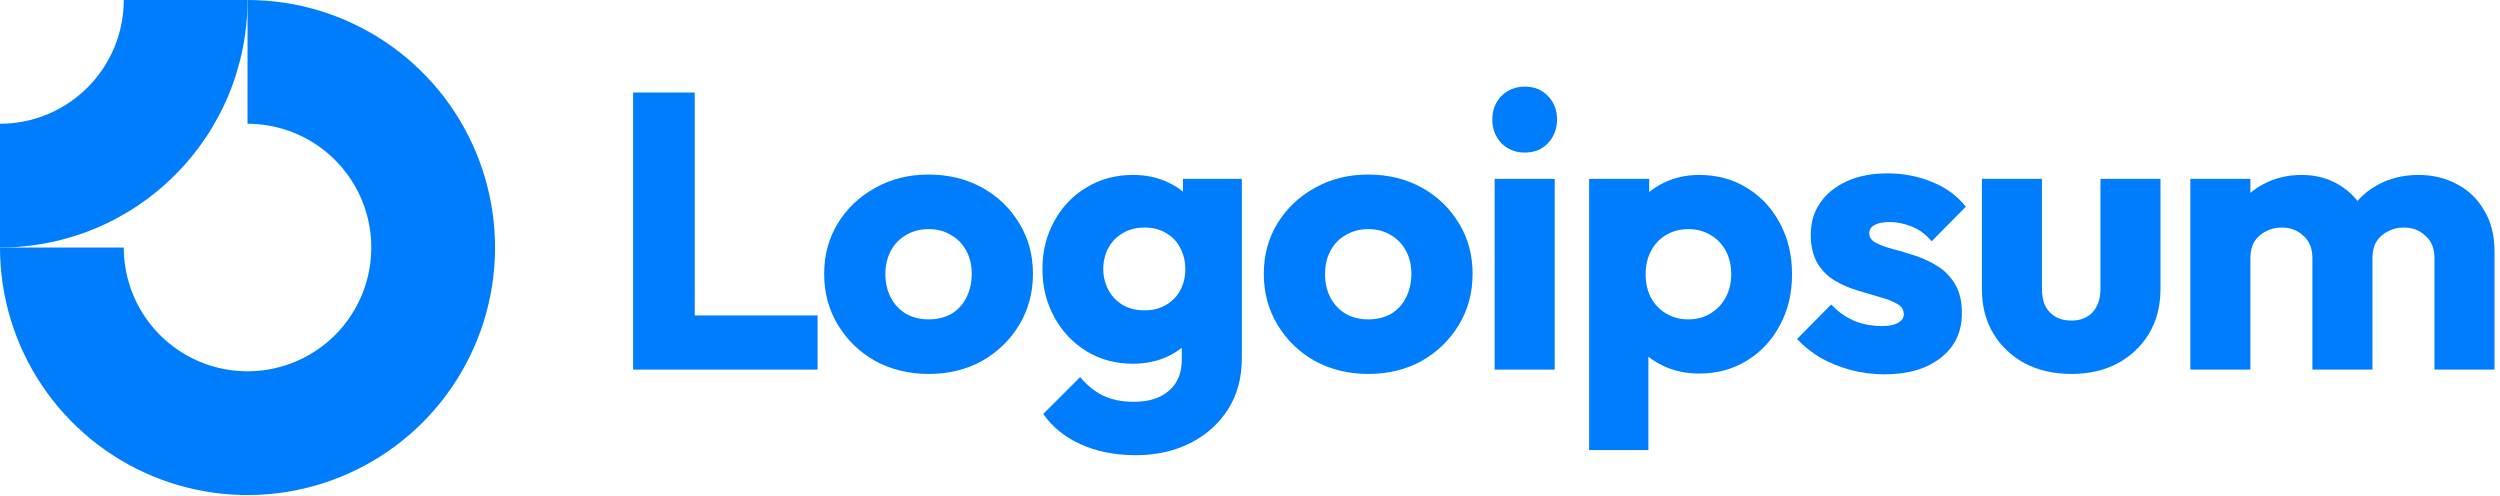
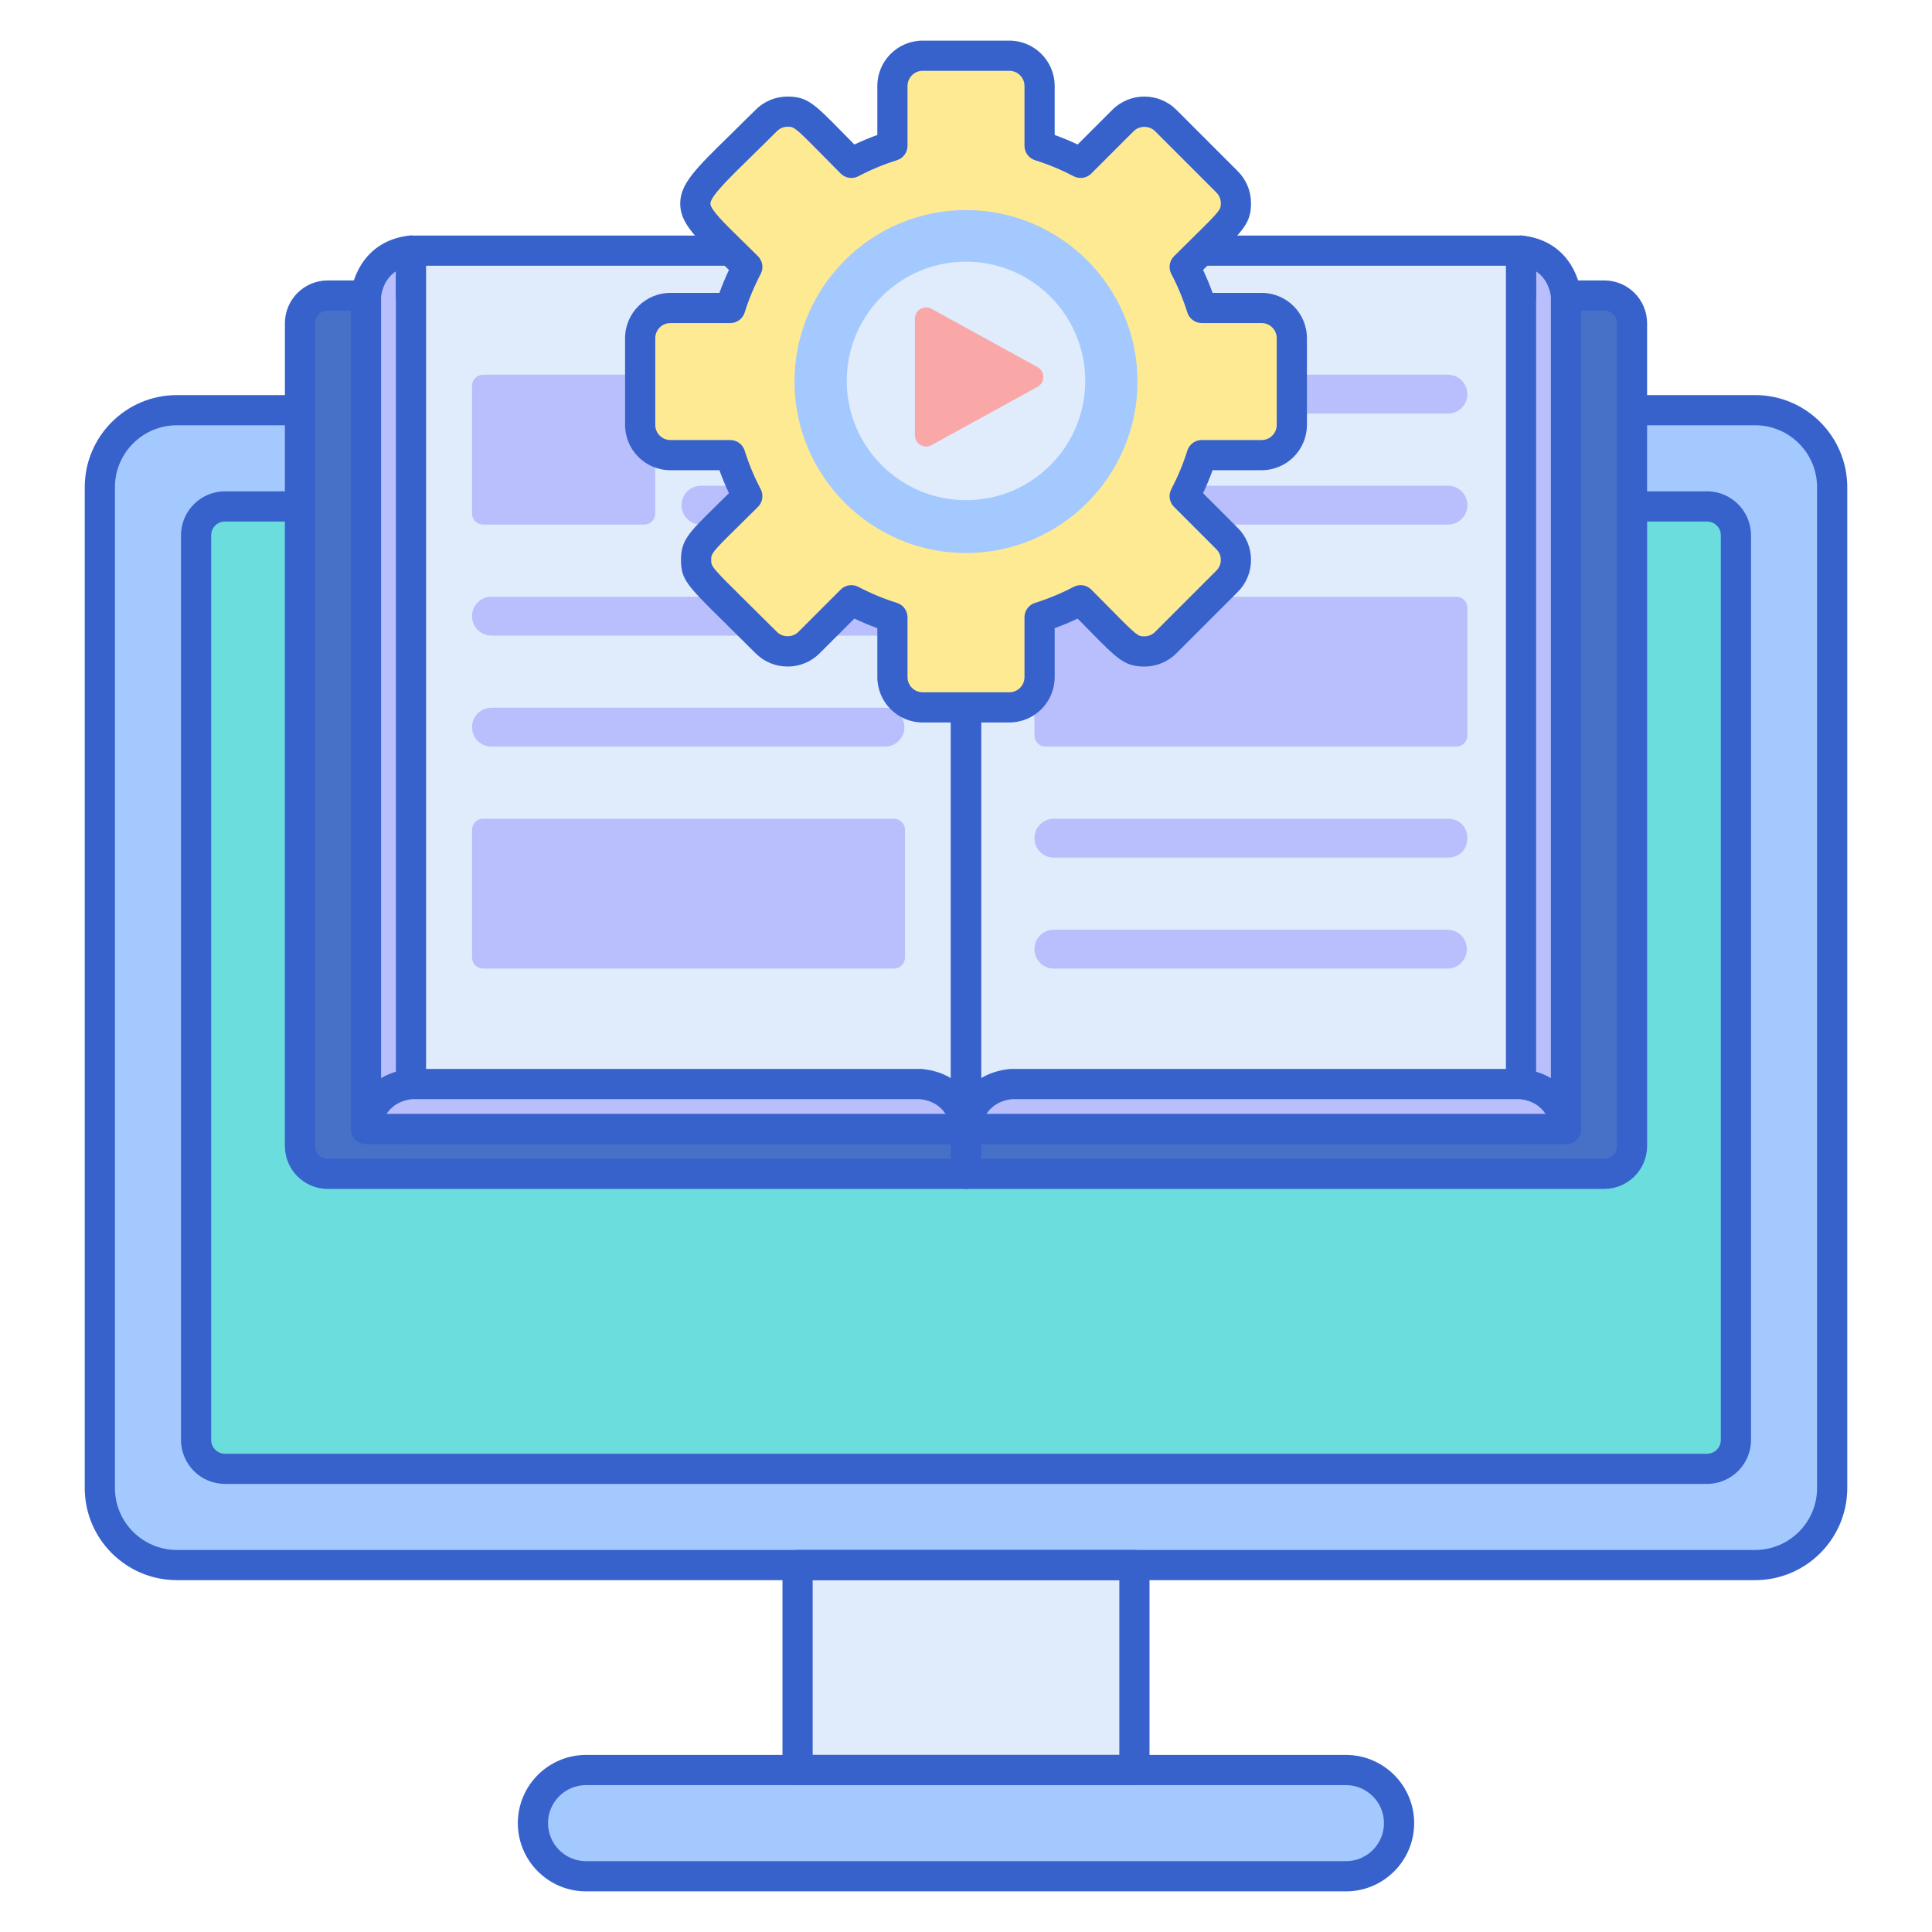
- <svg xmlns="http://www.w3.org/2000/svg" id="logo-87" width="202" height="40" viewBox="0 0 202 40" fill="none">
-   <path class="ccustom" fill-rule="evenodd" clip-rule="evenodd" d="M25.556 11.685C23.911 10.586 21.978 10 20 10V0C23.956 0 27.822 1.173 31.111 3.371C34.4 5.568 36.964 8.692 38.478 12.346C39.991 16.001 40.387 20.022 39.616 23.902C38.844 27.781 36.939 31.345 34.142 34.142C31.345 36.939 27.781 38.844 23.902 39.616C20.022 40.387 16.001 39.991 12.346 38.478C8.692 36.964 5.568 34.4 3.371 31.111C1.173 27.822 0 23.956 0 20H10C10 21.978 10.586 23.911 11.685 25.556C12.784 27.2 14.346 28.482 16.173 29.239C18 29.996 20.011 30.194 21.951 29.808C23.891 29.422 25.672 28.47 27.071 27.071C28.47 25.672 29.422 23.891 29.808 21.951C30.194 20.011 29.996 18 29.239 16.173C28.482 14.346 27.2 12.784 25.556 11.685Z" fill="#007DFC" />
-   <path class="ccustom" fill-rule="evenodd" clip-rule="evenodd" d="M10 1.47023e-06C10 1.313 9.741 2.614 9.239 3.827C8.736 5.04 8 6.142 7.071 7.071C6.142 8 5.04 8.736 3.827 9.239C2.614 9.741 1.313 10 6.15916e-06 10L5.72205e-06 20C2.626 20 5.227 19.483 7.654 18.478C10.08 17.473 12.285 15.999 14.142 14.142C15.999 12.285 17.473 10.08 18.478 7.654C19.483 5.227 20 2.626 20 -3.8147e-06L10 1.47023e-06Z" fill="#007DFC" />
-   <path class="ccustom" d="M125.619 14.453H120.767V29.865H125.619V14.453Z" fill="#007DFC" />
-   <path class="ccustom" d="M121.307 11.567C121.814 12.074 122.448 12.328 123.209 12.328C123.97 12.328 124.594 12.074 125.08 11.567C125.567 11.038 125.81 10.404 125.81 9.664C125.81 8.903 125.567 8.268 125.08 7.761C124.594 7.254 123.97 7 123.209 7C122.448 7 121.814 7.254 121.307 7.761C120.82 8.268 120.577 8.903 120.577 9.664C120.577 10.404 120.82 11.038 121.307 11.567Z" fill="#007DFC" />
-   <path class="ccustom" d="M51.156 29.865V7.476H56.135V25.488H66.061V29.865H51.156Z" fill="#007DFC" />
-   <path class="ccustom" fill-rule="evenodd" clip-rule="evenodd" d="M75.027 30.214C73.442 30.214 72.004 29.865 70.715 29.167C69.446 28.448 68.442 27.476 67.702 26.25C66.962 25.023 66.592 23.649 66.592 22.127C66.592 20.605 66.962 19.241 67.702 18.036C68.442 16.831 69.446 15.88 70.715 15.182C71.983 14.463 73.421 14.104 75.027 14.104C76.634 14.104 78.072 14.453 79.34 15.15C80.609 15.848 81.613 16.81 82.353 18.036C83.093 19.241 83.463 20.605 83.463 22.127C83.463 23.649 83.093 25.023 82.353 26.25C81.613 27.476 80.609 28.448 79.34 29.167C78.072 29.865 76.634 30.214 75.027 30.214ZM75.027 25.806C75.725 25.806 76.338 25.658 76.867 25.362C77.395 25.044 77.797 24.611 78.072 24.061C78.368 23.491 78.516 22.846 78.516 22.127C78.516 21.408 78.368 20.784 78.072 20.256C77.776 19.706 77.364 19.283 76.835 18.987C76.328 18.67 75.725 18.512 75.027 18.512C74.351 18.512 73.748 18.67 73.22 18.987C72.691 19.283 72.279 19.706 71.983 20.256C71.687 20.806 71.539 21.44 71.539 22.159C71.539 22.856 71.687 23.491 71.983 24.061C72.279 24.611 72.691 25.044 73.22 25.362C73.748 25.658 74.351 25.806 75.027 25.806Z" fill="#007DFC" />
-   <path class="ccustom" fill-rule="evenodd" clip-rule="evenodd" d="M87.306 35.89C88.595 36.482 90.086 36.778 91.777 36.778C93.426 36.778 94.896 36.45 96.185 35.795C97.475 35.14 98.49 34.231 99.23 33.068C99.969 31.905 100.34 30.531 100.34 28.945V14.453H95.583V15.488C95.229 15.19 94.827 14.94 94.378 14.738C93.553 14.336 92.612 14.135 91.555 14.135C90.139 14.135 88.881 14.474 87.781 15.15C86.682 15.806 85.815 16.715 85.181 17.877C84.547 19.019 84.23 20.309 84.23 21.746C84.23 23.163 84.547 24.453 85.181 25.615C85.815 26.778 86.682 27.698 87.781 28.374C88.881 29.051 90.139 29.389 91.555 29.389C92.591 29.389 93.532 29.188 94.378 28.787C94.787 28.592 95.157 28.363 95.487 28.099V29.072C95.487 30.15 95.139 30.985 94.441 31.577C93.764 32.169 92.824 32.465 91.619 32.465C90.646 32.465 89.811 32.296 89.113 31.958C88.437 31.62 87.824 31.123 87.274 30.467L84.293 33.448C85.033 34.505 86.037 35.319 87.306 35.89ZM94.219 24.632C93.733 24.928 93.151 25.076 92.475 25.076C91.798 25.076 91.206 24.928 90.699 24.632C90.213 24.336 89.832 23.934 89.557 23.427C89.282 22.899 89.145 22.338 89.145 21.746C89.145 21.112 89.282 20.541 89.557 20.034C89.832 19.526 90.223 19.125 90.731 18.829C91.238 18.533 91.819 18.385 92.475 18.385C93.151 18.385 93.733 18.533 94.219 18.829C94.726 19.125 95.107 19.526 95.361 20.034C95.635 20.541 95.773 21.112 95.773 21.746C95.773 22.381 95.635 22.951 95.361 23.459C95.107 23.945 94.726 24.336 94.219 24.632Z" fill="#007DFC" />
-   <path class="ccustom" fill-rule="evenodd" clip-rule="evenodd" d="M110.551 30.214C108.965 30.214 107.527 29.865 106.238 29.167C104.969 28.448 103.965 27.476 103.225 26.25C102.485 25.023 102.115 23.649 102.115 22.127C102.115 20.605 102.485 19.241 103.225 18.036C103.965 16.831 104.969 15.88 106.238 15.182C107.506 14.463 108.944 14.104 110.551 14.104C112.157 14.104 113.595 14.453 114.863 15.15C116.132 15.848 117.136 16.81 117.876 18.036C118.616 19.241 118.986 20.605 118.986 22.127C118.986 23.649 118.616 25.023 117.876 26.25C117.136 27.476 116.132 28.448 114.863 29.167C113.595 29.865 112.157 30.214 110.551 30.214ZM110.551 25.806C111.248 25.806 111.861 25.658 112.39 25.362C112.918 25.044 113.32 24.611 113.595 24.061C113.891 23.491 114.039 22.846 114.039 22.127C114.039 21.408 113.891 20.784 113.595 20.256C113.299 19.706 112.887 19.283 112.358 18.987C111.851 18.67 111.248 18.512 110.551 18.512C109.874 18.512 109.271 18.67 108.743 18.987C108.214 19.283 107.802 19.706 107.506 20.256C107.21 20.806 107.062 21.44 107.062 22.159C107.062 22.856 107.21 23.491 107.506 24.061C107.802 24.611 108.214 25.044 108.743 25.362C109.271 25.658 109.874 25.806 110.551 25.806Z" fill="#007DFC" />
-   <path class="ccustom" fill-rule="evenodd" clip-rule="evenodd" d="M137.281 30.182C136.246 30.182 135.294 29.981 134.427 29.579C133.971 29.368 133.559 29.116 133.191 28.822V36.366H128.402V14.453H133.254V15.516C133.606 15.228 133.997 14.979 134.427 14.77C135.294 14.347 136.246 14.135 137.281 14.135C138.74 14.135 140.03 14.484 141.15 15.182C142.292 15.88 143.18 16.831 143.814 18.036C144.47 19.241 144.797 20.615 144.797 22.159C144.797 23.702 144.47 25.076 143.814 26.281C143.18 27.486 142.292 28.438 141.15 29.135C140.03 29.833 138.74 30.182 137.281 30.182ZM136.394 25.806C137.091 25.806 137.694 25.647 138.201 25.33C138.73 25.013 139.142 24.579 139.438 24.03C139.734 23.48 139.882 22.856 139.882 22.159C139.882 21.44 139.734 20.806 139.438 20.256C139.142 19.706 138.73 19.283 138.201 18.987C137.694 18.67 137.102 18.512 136.425 18.512C135.749 18.512 135.146 18.67 134.618 18.987C134.11 19.283 133.709 19.706 133.413 20.256C133.117 20.806 132.969 21.44 132.969 22.159C132.969 22.856 133.106 23.48 133.381 24.03C133.677 24.579 134.089 25.013 134.618 25.33C135.146 25.647 135.738 25.806 136.394 25.806Z" fill="#007DFC" />
-   <path class="ccustom" d="M149.546 29.896C150.434 30.129 151.332 30.245 152.241 30.245C154.165 30.245 155.687 29.801 156.808 28.913C157.949 28.026 158.52 26.831 158.52 25.33C158.52 24.357 158.341 23.575 157.981 22.983C157.622 22.37 157.157 21.884 156.586 21.524C156.015 21.165 155.412 20.88 154.778 20.668C154.144 20.457 153.541 20.277 152.971 20.129C152.4 19.981 151.935 19.812 151.575 19.622C151.216 19.431 151.036 19.178 151.036 18.86C151.036 18.564 151.174 18.343 151.448 18.195C151.723 18.025 152.135 17.941 152.685 17.941C153.256 17.941 153.837 18.057 154.429 18.29C155.042 18.522 155.592 18.924 156.078 19.495L158.837 16.704C158.14 15.816 157.231 15.15 156.11 14.706C155.011 14.241 153.806 14.008 152.495 14.008C151.248 14.008 150.159 14.22 149.229 14.643C148.298 15.066 147.579 15.647 147.072 16.387C146.565 17.106 146.311 17.962 146.311 18.956C146.311 19.886 146.491 20.658 146.85 21.271C147.209 21.863 147.675 22.328 148.245 22.666C148.816 23.004 149.419 23.269 150.053 23.459C150.687 23.649 151.29 23.829 151.861 23.998C152.431 24.146 152.897 24.326 153.256 24.537C153.637 24.727 153.827 25.013 153.827 25.393C153.827 25.689 153.668 25.922 153.351 26.091C153.055 26.26 152.622 26.345 152.051 26.345C151.226 26.345 150.465 26.197 149.768 25.901C149.07 25.584 148.467 25.15 147.96 24.601L145.201 27.391C145.73 27.962 146.364 28.47 147.104 28.913C147.865 29.336 148.679 29.664 149.546 29.896Z" fill="#007DFC" />
-   <path class="ccustom" d="M167.368 30.214C165.952 30.214 164.694 29.928 163.595 29.357C162.516 28.765 161.671 27.962 161.058 26.947C160.444 25.911 160.138 24.727 160.138 23.395V14.453H164.99V23.332C164.99 23.86 165.074 24.315 165.244 24.696C165.434 25.076 165.709 25.372 166.068 25.584C166.428 25.795 166.861 25.901 167.368 25.901C168.087 25.901 168.658 25.679 169.081 25.235C169.504 24.77 169.715 24.135 169.715 23.332V14.453H174.567V23.364C174.567 24.717 174.261 25.911 173.647 26.947C173.034 27.962 172.189 28.765 171.11 29.357C170.032 29.928 168.785 30.214 167.368 30.214Z" fill="#007DFC" />
-   <path class="ccustom" d="M181.831 14.453H176.979V29.865H181.831V20.858C181.831 20.33 181.937 19.886 182.148 19.526C182.381 19.167 182.688 18.892 183.068 18.702C183.449 18.491 183.882 18.385 184.368 18.385C185.066 18.385 185.647 18.607 186.112 19.051C186.599 19.474 186.842 20.076 186.842 20.858V29.865H191.694V20.858C191.694 20.33 191.8 19.886 192.011 19.526C192.244 19.167 192.55 18.892 192.931 18.702C193.311 18.491 193.745 18.385 194.231 18.385C194.929 18.385 195.51 18.607 195.975 19.051C196.461 19.474 196.704 20.076 196.704 20.858V29.865H201.557V20.319C201.557 19.03 201.282 17.93 200.732 17.021C200.203 16.091 199.474 15.383 198.544 14.896C197.635 14.389 196.588 14.135 195.404 14.135C194.199 14.135 193.11 14.4 192.138 14.928C191.506 15.265 190.954 15.7 190.481 16.232C190.04 15.675 189.504 15.219 188.871 14.865C188.026 14.379 187.064 14.135 185.986 14.135C184.844 14.135 183.819 14.379 182.91 14.865C182.514 15.067 182.155 15.309 181.831 15.592V14.453Z" fill="#007DFC" />
+ <svg xmlns="http://www.w3.org/2000/svg" version="1.1" id="Layer_1" x="0" y="0" viewBox="0 0 256 256" style="enable-background:new 0 0 256 256" xml:space="preserve">
+   <style>.st0{fill:#4671c6}.st3{fill:#a4c9ff}.st4{fill:#3762cc}.st5{fill:#e0ebfc}.st7{fill:#b9befc}</style>
+   <path class="st3" d="M178.346 248.616H77.654a7.039 7.039 0 0 1 0-14.078h100.692a7.039 7.039 0 0 1 0 14.078zM232.568 207.378H23.432c-5.634 0-10.202-4.567-10.202-10.202V64.553c0-5.634 4.567-10.202 10.202-10.202h209.137c5.634 0 10.202 4.567 10.202 10.202v132.623c-.001 5.634-4.568 10.202-10.203 10.202z" />
+   <path d="M25.982 190.8V70.929a3.826 3.826 0 0 1 3.826-3.826h196.384a3.826 3.826 0 0 1 3.826 3.826V190.8a3.826 3.826 0 0 1-3.826 3.826H29.808a3.826 3.826 0 0 1-3.826-3.826z" style="fill:#6bdddd" />
+   <path class="st5" d="M105.684 207.378h44.633v27.16h-44.633z" />
+   <path class="st4" d="M178.346 250.615H77.654c-4.984 0-9.039-4.055-9.039-9.039s4.055-9.039 9.039-9.039h100.691c4.984 0 9.039 4.055 9.039 9.039s-4.054 9.039-9.038 9.039zM77.654 236.537c-2.778 0-5.039 2.261-5.039 5.039s2.261 5.039 5.039 5.039h100.691c2.778 0 5.039-2.261 5.039-5.039s-2.261-5.039-5.039-5.039H77.654zM232.568 209.378H23.432c-6.729 0-12.202-5.474-12.202-12.202V64.553c0-6.729 5.474-12.202 12.202-12.202h209.137c6.729 0 12.202 5.474 12.202 12.202v132.623c0 6.728-5.474 12.202-12.203 12.202zM23.432 56.351c-4.522 0-8.202 3.68-8.202 8.202v132.623c0 4.522 3.68 8.202 8.202 8.202h209.137c4.522 0 8.202-3.68 8.202-8.202V64.553c0-4.522-3.68-8.202-8.202-8.202H23.432z" />
+   <path class="st4" d="M150.316 236.537h-44.633a2 2 0 0 1-2-2v-27.159a2 2 0 0 1 2-2h44.633a2 2 0 0 1 2 2v27.159a2 2 0 0 1-2 2zm-42.632-4h40.633v-23.159h-40.633v23.159zM226.192 196.626H29.808a5.832 5.832 0 0 1-5.825-5.826V70.929a5.831 5.831 0 0 1 5.825-5.825h196.385a5.831 5.831 0 0 1 5.825 5.825V190.8a5.833 5.833 0 0 1-5.826 5.826zM29.808 69.104a1.826 1.826 0 0 0-1.825 1.825V190.8c0 1.007.818 1.826 1.825 1.826h196.385a1.827 1.827 0 0 0 1.825-1.826V70.929a1.826 1.826 0 0 0-1.825-1.825H29.808z" />
+   <path class="st0" d="M128 155.538H43.427a3.677 3.677 0 0 1-3.677-3.677V42.835a3.677 3.677 0 0 1 3.677-3.677h78.001A6.572 6.572 0 0 1 128 45.73v109.808zM128 155.538h84.573a3.677 3.677 0 0 0 3.677-3.677V42.835a3.677 3.677 0 0 0-3.677-3.677h-78.001A6.572 6.572 0 0 0 128 45.73v109.808z" />
+   <path class="st4" d="M128 157.538H43.427a5.684 5.684 0 0 1-5.677-5.678V42.835a5.684 5.684 0 0 1 5.677-5.677h78.001c4.727 0 8.572 3.846 8.572 8.572v109.808a2 2 0 0 1-2 2zM43.427 41.158c-.925 0-1.677.752-1.677 1.677V151.86a1.68 1.68 0 0 0 1.677 1.678H126V45.73a4.577 4.577 0 0 0-4.572-4.572H43.427z" />
+   <path class="st4" d="M212.573 157.538H128a2 2 0 0 1-2-2V45.73c0-4.727 3.846-8.572 8.572-8.572h78.001a5.684 5.684 0 0 1 5.677 5.677V151.86a5.684 5.684 0 0 1-5.677 5.678zm-82.573-4h82.573a1.68 1.68 0 0 0 1.677-1.678V42.835c0-.925-.752-1.677-1.677-1.677h-78.001A4.577 4.577 0 0 0 130 45.73v107.808z" />
+   <path class="st7" d="M201.542 33.21v6.067H54.458V33.21c-5.638.613-5.963 6.067-5.963 6.067v110.312h159.01V39.277c-.001 0-.325-5.454-5.963-6.067z" />
+   <path class="st4" d="M207.505 151.59H48.495a2 2 0 0 1-2-2V39.277c0-.04.001-.079.004-.119.146-2.47 1.955-7.308 7.743-7.937a1.997 1.997 0 0 1 2.216 1.988v4.067h143.084V33.21a1.997 1.997 0 0 1 2.216-1.988c5.788.629 7.597 5.467 7.743 7.937.003.04.004.079.004.119V149.59a2 2 0 0 1-2 2zm-157.01-4h155.01V39.355c-.038-.395-.304-2.295-1.963-3.398v3.32a2 2 0 0 1-2 2H54.458a2 2 0 0 1-2-2v-3.324c-1.69 1.117-1.933 3.056-1.963 3.396V147.59z" />
+   <path class="st5" d="M128 149.59H54.458V33.21h67.499A6.044 6.044 0 0 1 128 39.253V149.59zM128 149.59h73.542V33.21h-67.499A6.044 6.044 0 0 0 128 39.253V149.59z" />
+   <path class="st4" d="M128 151.59H54.458a2 2 0 0 1-2-2V33.21a2 2 0 0 1 2-2h67.499c4.435 0 8.043 3.608 8.043 8.043V149.59a2 2 0 0 1-2 2zm-71.542-4H126V39.253a4.047 4.047 0 0 0-4.043-4.043H56.458v112.38z" />
+   <path class="st4" d="M201.542 151.59H128a2 2 0 0 1-2-2V39.253c0-4.435 3.608-8.043 8.043-8.043h67.499a2 2 0 0 1 2 2v116.38a2 2 0 0 1-2 2zm-71.542-4h69.542V35.21h-65.499A4.047 4.047 0 0 0 130 39.253V147.59z" />
+   <path class="st7" d="M122.037 143.641H54.458c-5.638.601-5.963 5.948-5.963 5.948h79.504c.001.001-.324-5.347-5.962-5.948zM201.542 143.641h-67.579c-5.638.601-5.963 5.948-5.963 5.948h79.505c-.001.001-.325-5.347-5.963-5.948z" />
+   <path class="st4" d="M128 151.59H48.495a2 2 0 0 1-1.996-2.121c.147-2.434 1.957-7.199 7.747-7.815.07-.008.142-.012.212-.012h67.579c.07 0 .142.004.212.012 5.791.616 7.6 5.382 7.747 7.815A2.002 2.002 0 0 1 128 151.59zm-76.771-4h74.051c-.567-.879-1.572-1.731-3.356-1.948H54.571c-1.769.215-2.773 1.074-3.342 1.948z" />
+   <path class="st4" d="M207.505 151.59H128a2 2 0 0 1-1.996-2.121c.147-2.434 1.956-7.199 7.747-7.815.07-.008.142-.012.212-.012h67.579c.07 0 .142.004.212.012 5.79.616 7.6 5.382 7.747 7.815a2 2 0 0 1-1.996 2.121zm-76.783-4h74.063c-.566-.879-1.572-1.731-3.355-1.948h-67.353c-1.783.216-2.789 1.068-3.355 1.948z" />
+   <path class="st7" d="M191.859 54.801h-52.215a2.573 2.573 0 1 1 0-5.148h52.215a2.574 2.574 0 0 1 0 5.148zM191.859 69.509h-52.215a2.573 2.573 0 1 1 0-5.148h52.215a2.574 2.574 0 0 1 0 5.148zM191.859 113.634h-52.215a2.573 2.573 0 1 1 0-5.148h52.215c3.423 0 3.429 5.148 0 5.148zM191.859 128.343h-52.215a2.573 2.573 0 1 1 0-5.148h52.215a2.575 2.575 0 0 1 0 5.148zM117.336 54.801H92.884a2.573 2.573 0 1 1 0-5.148h24.453a2.575 2.575 0 0 1-.001 5.148zM117.336 69.509H92.884a2.573 2.573 0 1 1 0-5.148h24.453a2.575 2.575 0 0 1-.001 5.148zM117.336 84.218H65.122a2.573 2.573 0 1 1 0-5.148h52.215a2.573 2.573 0 0 1 2.574 2.574 2.576 2.576 0 0 1-2.575 2.574zM117.336 98.926H65.122a2.573 2.573 0 1 1 0-5.148h52.215a2.575 2.575 0 0 1-.001 5.148zM118.44 128.343H64.019a1.472 1.472 0 0 1-1.471-1.471v-16.915c0-.812.659-1.471 1.471-1.471h54.421c.812 0 1.471.659 1.471 1.471v16.915a1.472 1.472 0 0 1-1.471 1.471zM85.346 69.509H64.019a1.472 1.472 0 0 1-1.471-1.471V51.124c0-.812.659-1.471 1.471-1.471h21.327c.812 0 1.471.659 1.471 1.471v16.915a1.47 1.47 0 0 1-1.471 1.47zM192.962 98.926h-54.421a1.472 1.472 0 0 1-1.471-1.471V80.541c0-.812.659-1.471 1.471-1.471h54.421c.812 0 1.471.659 1.471 1.471v16.915c0 .811-.659 1.47-1.471 1.47z" />
+   <path d="M167.17 40.809h-7.933a32.628 32.628 0 0 0-2.26-5.44c5.896-5.896 6.787-6.302 6.787-8.446 0-1.07-.417-2.075-1.173-2.831l-8.124-8.124a4.002 4.002 0 0 0-5.663 0l-5.614 5.615a32.668 32.668 0 0 0-5.44-2.261v-7.933a4.008 4.008 0 0 0-4.004-4.004h-11.49a4.008 4.008 0 0 0-4.004 4.004v7.933a32.618 32.618 0 0 0-5.44 2.261c-5.892-5.892-6.3-6.787-8.445-6.787-1.07 0-2.075.417-2.832 1.173-12.092 12.092-12.07 9.841-2.51 19.402a32.628 32.628 0 0 0-2.26 5.44H88.83a4.008 4.008 0 0 0-4.004 4.004v11.49a4.008 4.008 0 0 0 4.004 4.004h7.933a32.628 32.628 0 0 0 2.26 5.44c-5.892 5.892-6.787 6.3-6.787 8.446 0 2.169.563 2.221 9.297 10.956a3.98 3.98 0 0 0 2.832 1.173 3.979 3.979 0 0 0 2.831-1.173l5.614-5.615a32.668 32.668 0 0 0 5.44 2.261v7.933a4.008 4.008 0 0 0 4.004 4.004h11.49a4.008 4.008 0 0 0 4.004-4.004v-7.933a32.618 32.618 0 0 0 5.44-2.261c5.892 5.892 6.3 6.787 8.445 6.787 1.07 0 2.075-.417 2.832-1.173l8.124-8.124a4.001 4.001 0 0 0 0-5.663l-5.614-5.615a32.628 32.628 0 0 0 2.26-5.44h7.933a4.008 4.008 0 0 0 4.004-4.004v-11.49a4.006 4.006 0 0 0-4.002-4.005zm-19.944 9.749c0 10.602-8.625 19.226-19.226 19.226s-19.226-8.625-19.226-19.226c0-10.601 8.625-19.226 19.226-19.226s19.226 8.624 19.226 19.226z" style="fill:#ffea94" />
+   <path class="st3" d="M128 27.833c-12.53 0-22.724 10.194-22.724 22.724 0 12.531 10.194 22.725 22.724 22.725 12.531 0 22.725-10.194 22.725-22.725 0-12.529-10.194-22.724-22.725-22.724zm0 34.638c-6.569 0-11.914-5.345-11.914-11.914S121.43 38.644 128 38.644c6.569 0 11.914 5.343 11.914 11.913S134.569 62.471 128 62.471z" />
+   <path class="st4" d="M133.745 95.731h-11.49a6.01 6.01 0 0 1-6.004-6.004V83.23a34.313 34.313 0 0 1-3.044-1.265l-4.597 4.597c-1.134 1.134-2.642 1.759-4.245 1.759s-3.111-.625-4.245-1.759c-1.646-1.646-3.001-2.982-4.116-4.083-4.999-4.933-5.768-5.69-5.768-8.287 0-2.598.988-3.568 4.665-7.18.5-.492 1.062-1.043 1.689-1.665a34.526 34.526 0 0 1-1.264-3.041H88.83a6.01 6.01 0 0 1-6.004-6.004V44.813a6.01 6.01 0 0 1 6.004-6.005h6.497a34.159 34.159 0 0 1 1.263-3.038c-.436-.429-.847-.831-1.234-1.209-3.367-3.292-5.222-5.104-5.223-7.575-.001-2.636 2.062-4.652 6.579-9.072a433.434 433.434 0 0 0 3.408-3.361 5.96 5.96 0 0 1 4.245-1.758c2.599 0 3.569.988 7.181 4.664.491.501 1.042 1.062 1.664 1.689a34.653 34.653 0 0 1 3.041-1.264v-6.496a6.01 6.01 0 0 1 6.004-6.004h11.49a6.01 6.01 0 0 1 6.004 6.004v6.496c1.032.373 2.05.795 3.044 1.265l4.597-4.597a6.008 6.008 0 0 1 8.49 0l8.124 8.125a5.959 5.959 0 0 1 1.76 4.245c0 2.598-.988 3.568-4.665 7.181-.501.492-1.062 1.043-1.689 1.665a34.33 34.33 0 0 1 1.264 3.04h6.497a6.01 6.01 0 0 1 6.004 6.005v11.489a6.01 6.01 0 0 1-6.004 6.004h-6.497a34.738 34.738 0 0 1-1.265 3.045l4.596 4.596a5.967 5.967 0 0 1 1.761 4.245 5.964 5.964 0 0 1-1.761 4.247l-8.124 8.123a5.965 5.965 0 0 1-4.245 1.759c-2.598 0-3.568-.987-7.177-4.661a546.866 546.866 0 0 0-1.668-1.692c-.993.469-2.01.892-3.041 1.263v6.497a6.012 6.012 0 0 1-6.005 6.003zm-20.933-18.197c.316 0 .636.075.93.229a30.612 30.612 0 0 0 5.106 2.121 2 2 0 0 1 1.403 1.909v7.934c0 1.104.899 2.004 2.004 2.004h11.49a2.007 2.007 0 0 0 2.004-2.004v-7.934a2 2 0 0 1 1.403-1.909 30.64 30.64 0 0 0 5.106-2.121 2.001 2.001 0 0 1 2.345.356c1.068 1.067 1.956 1.972 2.708 2.737 3.403 3.464 3.508 3.464 4.323 3.464a1.99 1.99 0 0 0 1.417-.587l8.124-8.124c.38-.38.589-.883.589-1.418 0-.534-.209-1.037-.589-1.416l-5.614-5.615a1.998 1.998 0 0 1-.355-2.346 30.752 30.752 0 0 0 2.121-5.105 2 2 0 0 1 1.909-1.403h7.934a2.007 2.007 0 0 0 2.004-2.004V44.813a2.007 2.007 0 0 0-2.004-2.005h-7.934a2 2 0 0 1-1.909-1.403 30.572 30.572 0 0 0-2.121-5.104 2 2 0 0 1 .355-2.346c1.066-1.066 1.97-1.954 2.733-2.705 3.469-3.407 3.469-3.512 3.469-4.327a1.99 1.99 0 0 0-.587-1.416l-8.125-8.126c-.758-.758-2.076-.758-2.834 0l-5.614 5.615a2 2 0 0 1-2.345.356 30.8 30.8 0 0 0-5.106-2.122 2 2 0 0 1-1.403-1.909v-7.933a2.007 2.007 0 0 0-2.004-2.004h-11.49a2.007 2.007 0 0 0-2.004 2.004v7.933a2 2 0 0 1-1.402 1.908 30.781 30.781 0 0 0-5.106 2.122 1.998 1.998 0 0 1-2.346-.355c-1.066-1.066-1.953-1.97-2.704-2.733-3.406-3.468-3.511-3.468-4.327-3.468a1.99 1.99 0 0 0-1.417.586c-1.28 1.281-2.426 2.401-3.439 3.393-3.004 2.938-5.376 5.26-5.376 6.212 0 .787 1.862 2.607 4.019 4.715.689.674 1.452 1.42 2.287 2.255.62.619.764 1.57.355 2.346a30.681 30.681 0 0 0-2.121 5.105 2.002 2.002 0 0 1-1.909 1.402H88.83a2.007 2.007 0 0 0-2.004 2.005v11.489c0 1.104.899 2.004 2.004 2.004h7.934a2 2 0 0 1 1.909 1.403 30.681 30.681 0 0 0 2.121 5.105 2 2 0 0 1-.355 2.346c-1.066 1.066-1.97 1.954-2.734 2.705-3.468 3.406-3.468 3.511-3.468 4.326 0 .854 0 .924 4.577 5.439 1.12 1.106 2.481 2.449 4.135 4.103.758.758 2.076.758 2.834 0l5.614-5.614a1.994 1.994 0 0 1 1.415-.586z" />
+   <circle class="st5" cx="128" cy="50.472" r="15.802" />
+   <path d="M121.229 42.231v15.442a1.49 1.49 0 0 0 2.207 1.305l14.038-7.721a1.49 1.49 0 0 0 0-2.61l-14.038-7.721a1.49 1.49 0 0 0-2.207 1.305z" style="fill:#f9a7a7" />
</svg>
